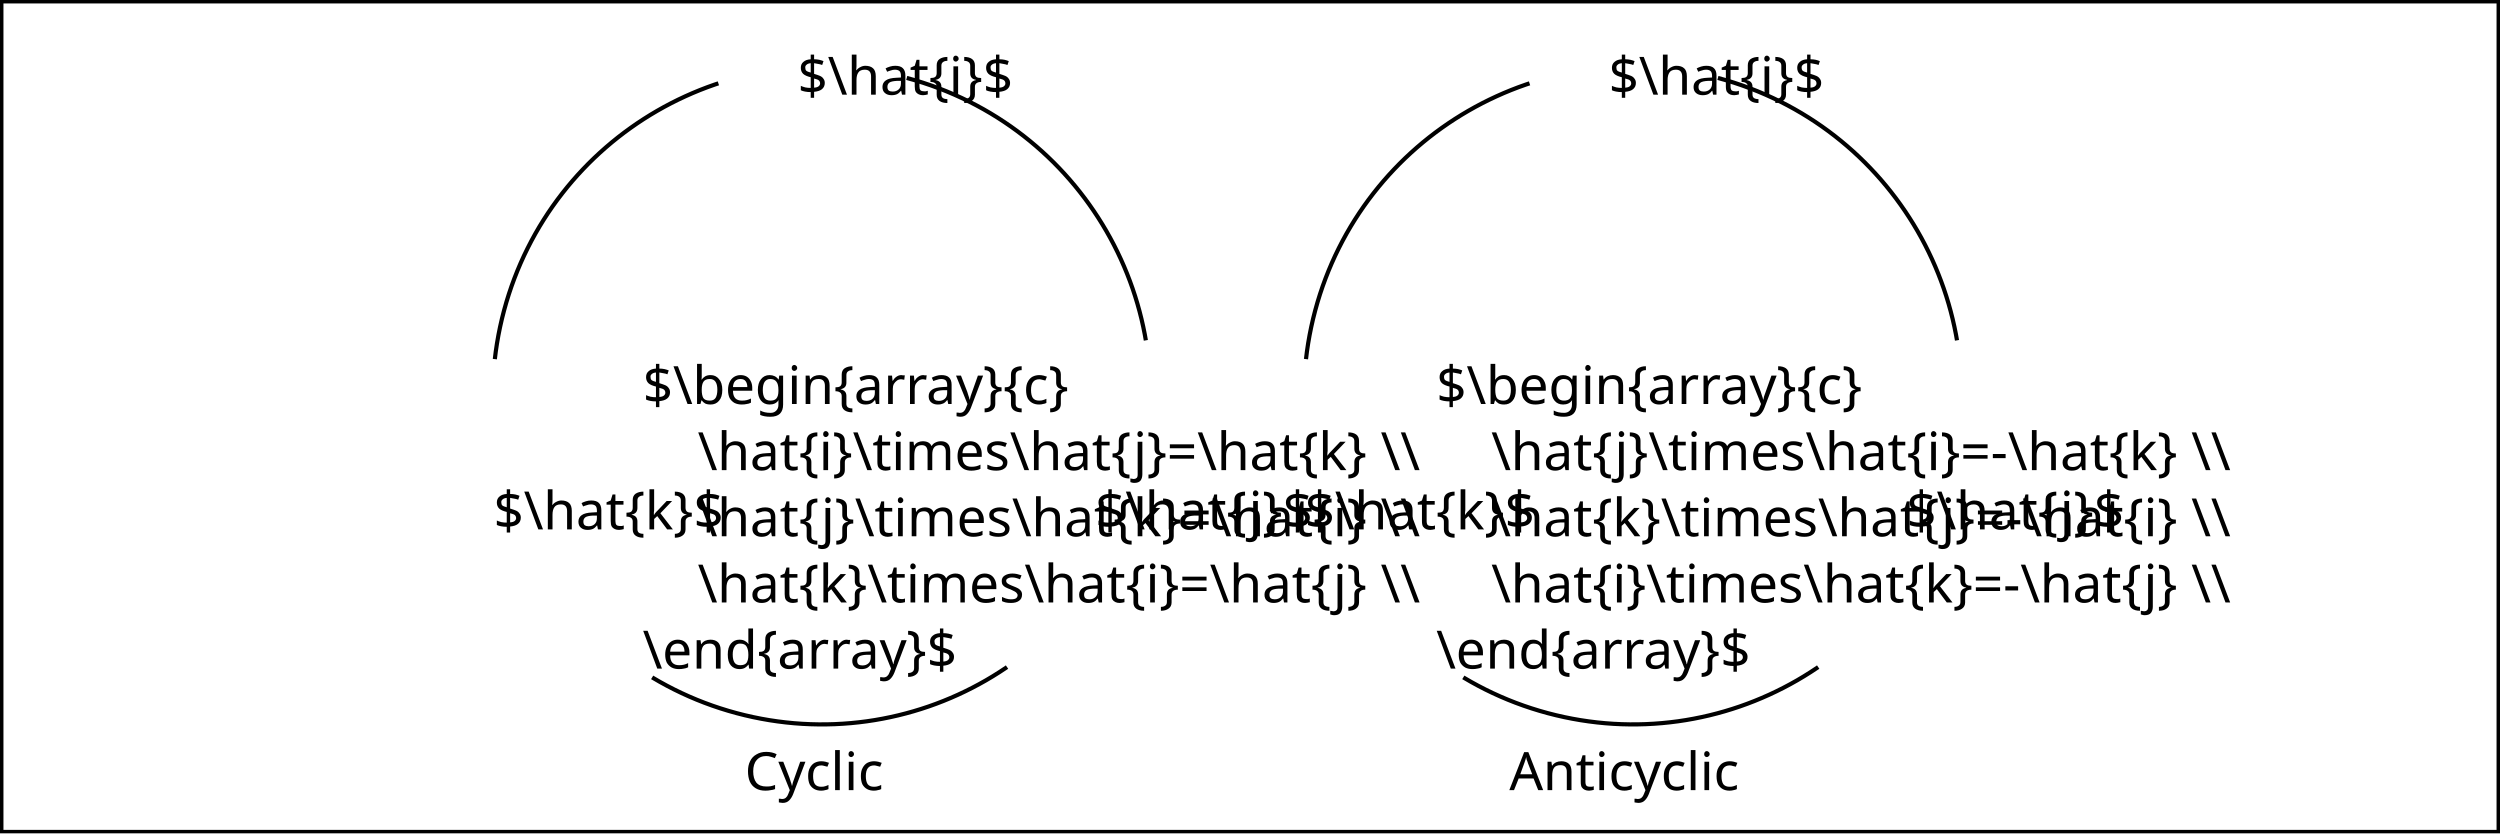
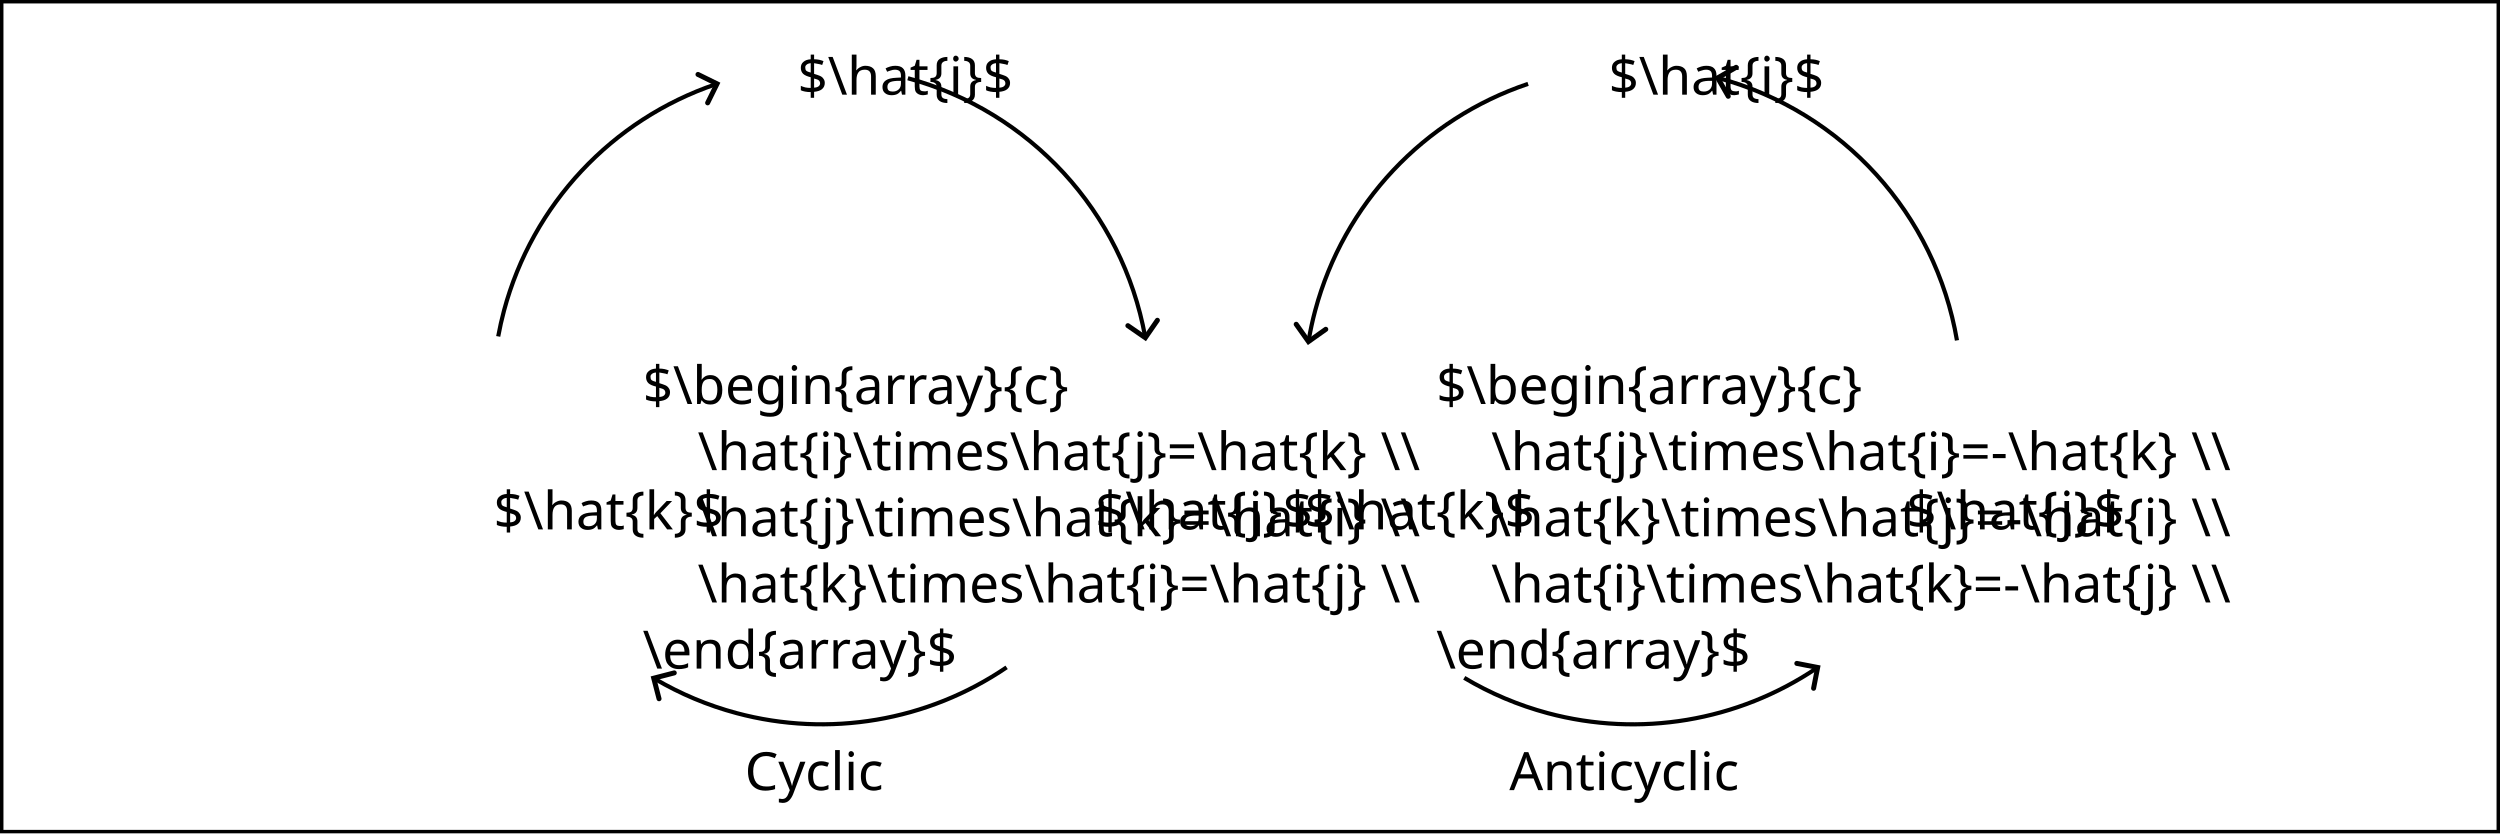
<svg xmlns="http://www.w3.org/2000/svg" width="150mm" height="50mm" viewBox="0 0 150 50" version="1.1" id="svg1" xml:space="preserve">
-   <defs id="defs1" />
+   <defs id="defs1">
+     <marker style="overflow:visible" id="marker21" refX="0" refY="0" orient="auto-start-reverse" markerWidth="1.2" markerHeight="1.2" viewBox="0 0 1 1" preserveAspectRatio="xMidYMid">
+       <path style="fill:none;stroke:context-stroke;stroke-width:1;stroke-linecap:round" d="M 3,-3 0,0 3,3" transform="rotate(180,0.125,0)" id="path21" />
+     </marker>
+     <marker style="overflow:visible" id="marker20" refX="0" refY="0" orient="auto-start-reverse" markerWidth="1.2" markerHeight="1.2" viewBox="0 0 1 1" preserveAspectRatio="xMidYMid">
+       <path style="fill:none;stroke:context-stroke;stroke-width:1;stroke-linecap:round" d="M 3,-3 0,0 3,3" transform="rotate(180,0.125,0)" id="path20" />
+     </marker>
+     <marker style="overflow:visible" id="marker19" refX="0" refY="0" orient="auto-start-reverse" markerWidth="1.2" markerHeight="1.2" viewBox="0 0 1 1" preserveAspectRatio="xMidYMid">
+       <path style="fill:none;stroke:context-stroke;stroke-width:1;stroke-linecap:round" d="M 3,-3 0,0 3,3" transform="rotate(180,0.125,0)" id="path19" />
+     </marker>
+     <marker style="overflow:visible" id="marker12" refX="0" refY="0" orient="auto-start-reverse" markerWidth="1.2" markerHeight="1.2" viewBox="0 0 1 1" preserveAspectRatio="xMidYMid">
+       <path style="fill:none;stroke:context-stroke;stroke-width:1;stroke-linecap:round" d="M 3,-3 0,0 3,3" transform="rotate(180,0.125,0)" id="path12" />
+     </marker>
+     <marker style="overflow:visible" id="marker11" refX="0" refY="0" orient="auto-start-reverse" markerWidth="1.2" markerHeight="1.2" viewBox="0 0 1 1" preserveAspectRatio="xMidYMid">
+       <path style="fill:none;stroke:context-stroke;stroke-width:1;stroke-linecap:round" d="M 3,-3 0,0 3,3" transform="rotate(180,0.125,0)" id="path11" />
+     </marker>
+     <marker style="overflow:visible" id="ArrowWideRounded" refX="0" refY="0" orient="auto-start-reverse" markerWidth="1.2" markerHeight="1.2" viewBox="0 0 1 1" preserveAspectRatio="xMidYMid">
+       <path style="fill:none;stroke:context-stroke;stroke-width:1;stroke-linecap:round" d="M 3,-3 0,0 3,3" transform="rotate(180,0.125,0)" id="path2" />
+     </marker>
+   </defs>
  <g id="layer1" transform="translate(-25.62442,-86.73781)">
    <g id="g5" transform="translate(0,-1.5875)">
      <g id="layer1-5" transform="translate(-25.70134,0.3192014)">
        <text xml:space="preserve" style="font-size:3.175px;font-family:sans-serif;-inkscape-font-specification:sans-serif;fill:#000000;stroke-width:0.25" x="89.885" y="112.246" id="text1-6">
          <tspan style="stroke-width:0.25" x="89.885" y="112.246" id="tspan21-6">$\begin{array}{c}</tspan>
          <tspan style="stroke-width:0.25" x="89.885" y="116.215" id="tspan26">    \hat{i}\times\hat{j}=\hat{k} \\</tspan>
          <tspan style="stroke-width:0.25" x="89.885" y="120.184" id="tspan27">    \hat{j}\times\hat{k}=\hat{i} \\</tspan>
          <tspan style="stroke-width:0.25" x="89.885" y="124.152" id="tspan28">    \hat{k}\times\hat{i}=\hat{j} \\</tspan>
          <tspan style="stroke-width:0.25" x="89.885" y="128.121" id="tspan29">\end{array}$</tspan>
        </text>
-         <circle style="fill:none;stroke:#000000;stroke-width:0.25;stroke-dasharray:22.5;stroke-dashoffset:0;stroke-opacity:1" id="path5-7" cx="-81.887" cy="126.116" r="19.728" transform="rotate(-75)" />
-         <text xml:space="preserve" style="font-size:3.175px;font-family:sans-serif;-inkscape-font-specification:sans-serif;fill:#000000;fill-opacity:1;stroke:none;stroke-width:0.25;stroke-dasharray:22.5;stroke-dashoffset:0;stroke-opacity:1" x="99.17" y="93.685" id="text6-5">
+         <path id="path9" style="fill:none;stroke:#000000;stroke-width:0.25;stroke-dasharray:none;stroke-dashoffset:0;stroke-opacity:1;marker-end:url(#marker12)" d="M -62.159,126.186 A 19.728,19.728 0 0 1 -73.443,143.945" transform="rotate(-75)" />
+         <path id="path6" style="fill:none;stroke:#000000;stroke-width:0.25;stroke-dasharray:none;stroke-dashoffset:0;stroke-opacity:1;marker-end:url(#marker11)" d="m -83.484,106.453 a 19.728,19.728 0 0 1 1.597,-0.065 19.728,19.728 0 0 1 16.399,8.761" transform="rotate(-75)" />
+         <path id="path8" style="fill:none;stroke:#000000;stroke-width:0.25;stroke-dasharray:none;stroke-dashoffset:0;stroke-opacity:1;marker-end:url(#ArrowWideRounded)" d="m -94.768,141.057 a 19.728,19.728 0 0 1 -6.846,-14.941 19.728,19.728 0 0 1 0.717,-5.27" transform="rotate(-75)" />
+         <text xml:space="preserve" style="font-size:3.175px;font-family:sans-serif;-inkscape-font-specification:sans-serif;display:inline;fill:#000000;fill-opacity:1;stroke:none;stroke-width:0.25;stroke-dasharray:22.5;stroke-dashoffset:0;stroke-opacity:1" x="99.17" y="93.685" id="text6-5">
          <tspan id="tspan6-9" style="fill:#000000;fill-opacity:1;stroke:none;stroke-width:0.25" x="99.17" y="93.685">$\hat{i}$</tspan>
        </text>
        <text xml:space="preserve" style="font-size:3.175px;font-family:sans-serif;-inkscape-font-specification:sans-serif;fill:#000000;fill-opacity:1;stroke:none;stroke-width:0.25;stroke-dasharray:22.5;stroke-dashoffset:0;stroke-opacity:1" x="117.033" y="119.767" id="text7-2">
          <tspan id="tspan7-4" style="fill:#000000;fill-opacity:1;stroke:none;stroke-width:0.25" x="117.033" y="119.767">$\hat{j}$</tspan>
        </text>
        <text xml:space="preserve" style="font-size:3.175px;font-family:sans-serif;-inkscape-font-specification:sans-serif;fill:#000000;fill-opacity:1;stroke:none;stroke-width:0.25;stroke-dasharray:22.5;stroke-dashoffset:0;stroke-opacity:1" x="80.934" y="119.767" id="text8-0">
          <tspan id="tspan8-7" style="fill:#000000;fill-opacity:1;stroke:none;stroke-width:0.25" x="80.934" y="119.767">$\hat{k}$</tspan>
        </text>
      </g>
      <text xml:space="preserve" style="font-size:3.175px;font-family:sans-serif;-inkscape-font-specification:sans-serif;fill:#000000;fill-opacity:1;stroke:none;stroke-width:0.25;stroke-opacity:1" x="70.315" y="135.733" id="text2">
        <tspan id="tspan1" style="fill:#000000;fill-opacity:1;stroke:none;stroke-width:0.25;stroke-opacity:1" x="70.315" y="135.733">Cyclic</tspan>
      </text>
    </g>
    <rect style="fill:none;fill-opacity:1;stroke:#000000;stroke-width:0.207;stroke-dasharray:none;stroke-dashoffset:0;stroke-opacity:1" id="rect8" width="149.793" height="49.793" x="25.728" y="86.841" />
    <g id="g6" transform="translate(0,-1.5875)">
      <g id="g1" transform="translate(-5.191229,0.2879038)">
        <text xml:space="preserve" style="font-size:3.175px;font-family:sans-serif;-inkscape-font-specification:sans-serif;fill:#000000;stroke-width:0.25" x="116.987" y="112.277" id="text1">
          <tspan style="stroke-width:0.25" x="116.987" y="112.277" id="tspan5">$\begin{array}{c}</tspan>
          <tspan style="stroke-width:0.25" x="116.987" y="116.246" id="tspan18">    \hat{j}\times\hat{i}=-\hat{k} \\</tspan>
          <tspan style="stroke-width:0.25" x="116.987" y="120.215" id="tspan19">    \hat{k}\times\hat{j}=-\hat{i} \\</tspan>
          <tspan style="stroke-width:0.25" x="116.987" y="124.184" id="tspan20">    \hat{i}\times\hat{k}=-\hat{j} \\</tspan>
          <tspan style="stroke-width:0.25" x="116.987" y="128.152" id="tspan21">\end{array}$</tspan>
        </text>
-         <circle style="fill:none;stroke:#000000;stroke-width:0.25;stroke-dasharray:22.5;stroke-dashoffset:0;stroke-opacity:1" id="path5" cx="-74.629" cy="153.324" r="19.728" transform="rotate(-75)" />
-         <text xml:space="preserve" style="font-size:3.175px;font-family:sans-serif;-inkscape-font-specification:sans-serif;fill:#000000;fill-opacity:1;stroke:none;stroke-width:0.25;stroke-dasharray:22.5;stroke-dashoffset:0;stroke-opacity:1" x="127.33" y="93.716" id="text6">
+         <path id="path18" style="fill:none;stroke:#000000;stroke-width:0.25;stroke-dasharray:none;stroke-dashoffset:0;stroke-opacity:1;marker-start:url(#marker20)" d="m -54.901,153.386 a 19.728,19.728 0 0 1 -11.499,17.868" transform="rotate(-75)" />
+         <path id="path16" style="fill:none;stroke:#000000;stroke-width:0.25;stroke-dasharray:none;stroke-dashoffset:0;stroke-opacity:1;marker-start:url(#marker19)" d="m -76.464,133.682 a 19.728,19.728 0 0 1 1.836,-0.086 19.728,19.728 0 0 1 16.436,8.818" transform="rotate(-75)" />
+         <path id="path17" style="fill:none;stroke:#000000;stroke-width:0.25;stroke-dasharray:none;stroke-dashoffset:0;stroke-opacity:1;marker-start:url(#marker21)" d="m -87.575,168.21 a 19.728,19.728 0 0 1 -6.782,-14.886 19.728,19.728 0 0 1 0.749,-5.385" transform="rotate(-75)" />
+         <text xml:space="preserve" style="font-size:3.175px;font-family:sans-serif;-inkscape-font-specification:sans-serif;display:inline;fill:#000000;fill-opacity:1;stroke:none;stroke-width:0.25;stroke-dasharray:22.5;stroke-dashoffset:0;stroke-opacity:1" x="127.33" y="93.716" id="text6">
          <tspan id="tspan6" style="fill:#000000;fill-opacity:1;stroke:none;stroke-width:0.25" x="127.33" y="93.716">$\hat{i}$</tspan>
        </text>
        <text xml:space="preserve" style="font-size:3.175px;font-family:sans-serif;-inkscape-font-specification:sans-serif;fill:#000000;fill-opacity:1;stroke:none;stroke-width:0.25;stroke-dasharray:22.5;stroke-dashoffset:0;stroke-opacity:1" x="145.194" y="119.799" id="text7">
          <tspan id="tspan7" style="fill:#000000;fill-opacity:1;stroke:none;stroke-width:0.25" x="145.194" y="119.799">$\hat{j}$</tspan>
        </text>
        <text xml:space="preserve" style="font-size:3.175px;font-family:sans-serif;-inkscape-font-specification:sans-serif;fill:#000000;fill-opacity:1;stroke:none;stroke-width:0.25;stroke-dasharray:22.5;stroke-dashoffset:0;stroke-opacity:1" x="109.095" y="119.799" id="text8">
          <tspan id="tspan8" style="fill:#000000;fill-opacity:1;stroke:none;stroke-width:0.25" x="109.095" y="119.799">$\hat{k}$</tspan>
        </text>
      </g>
      <text xml:space="preserve" style="font-size:3.175px;font-family:sans-serif;-inkscape-font-specification:sans-serif;fill:#000000;fill-opacity:1;stroke:none;stroke-width:0.25" x="116.185" y="135.733" id="text3">
        <tspan id="tspan3" style="stroke-width:0.25" x="116.185" y="135.733">Anticyclic</tspan>
      </text>
    </g>
  </g>
</svg>
